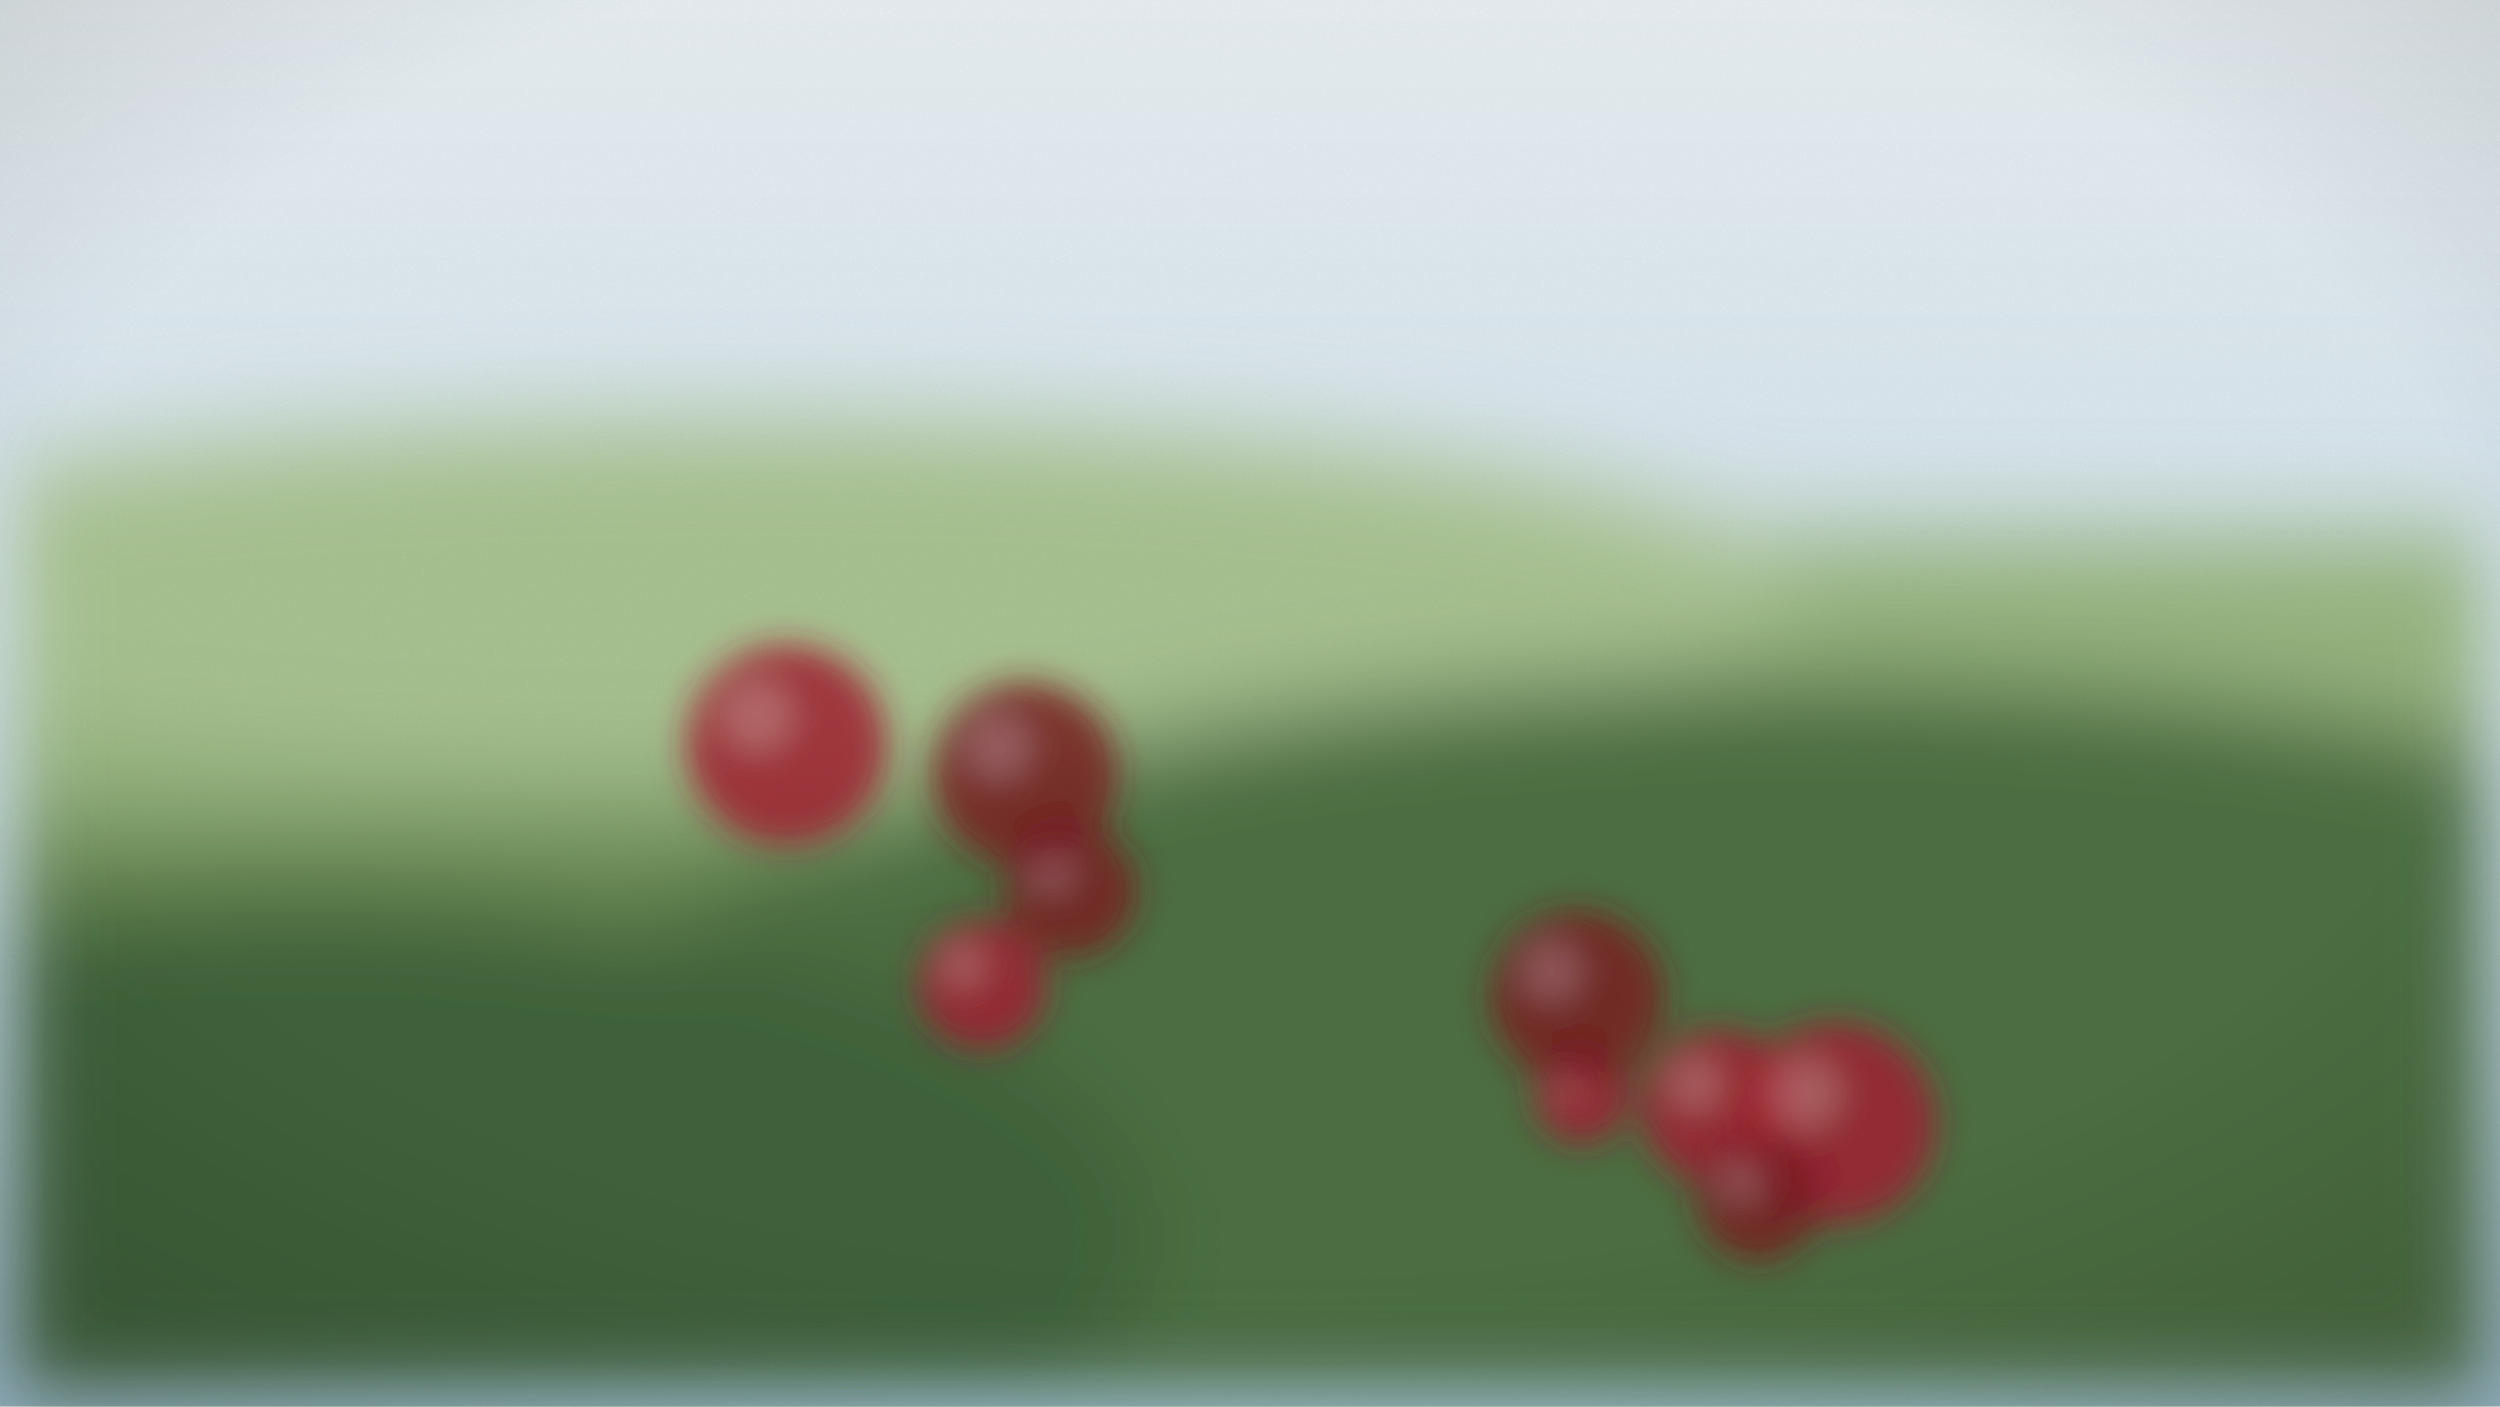
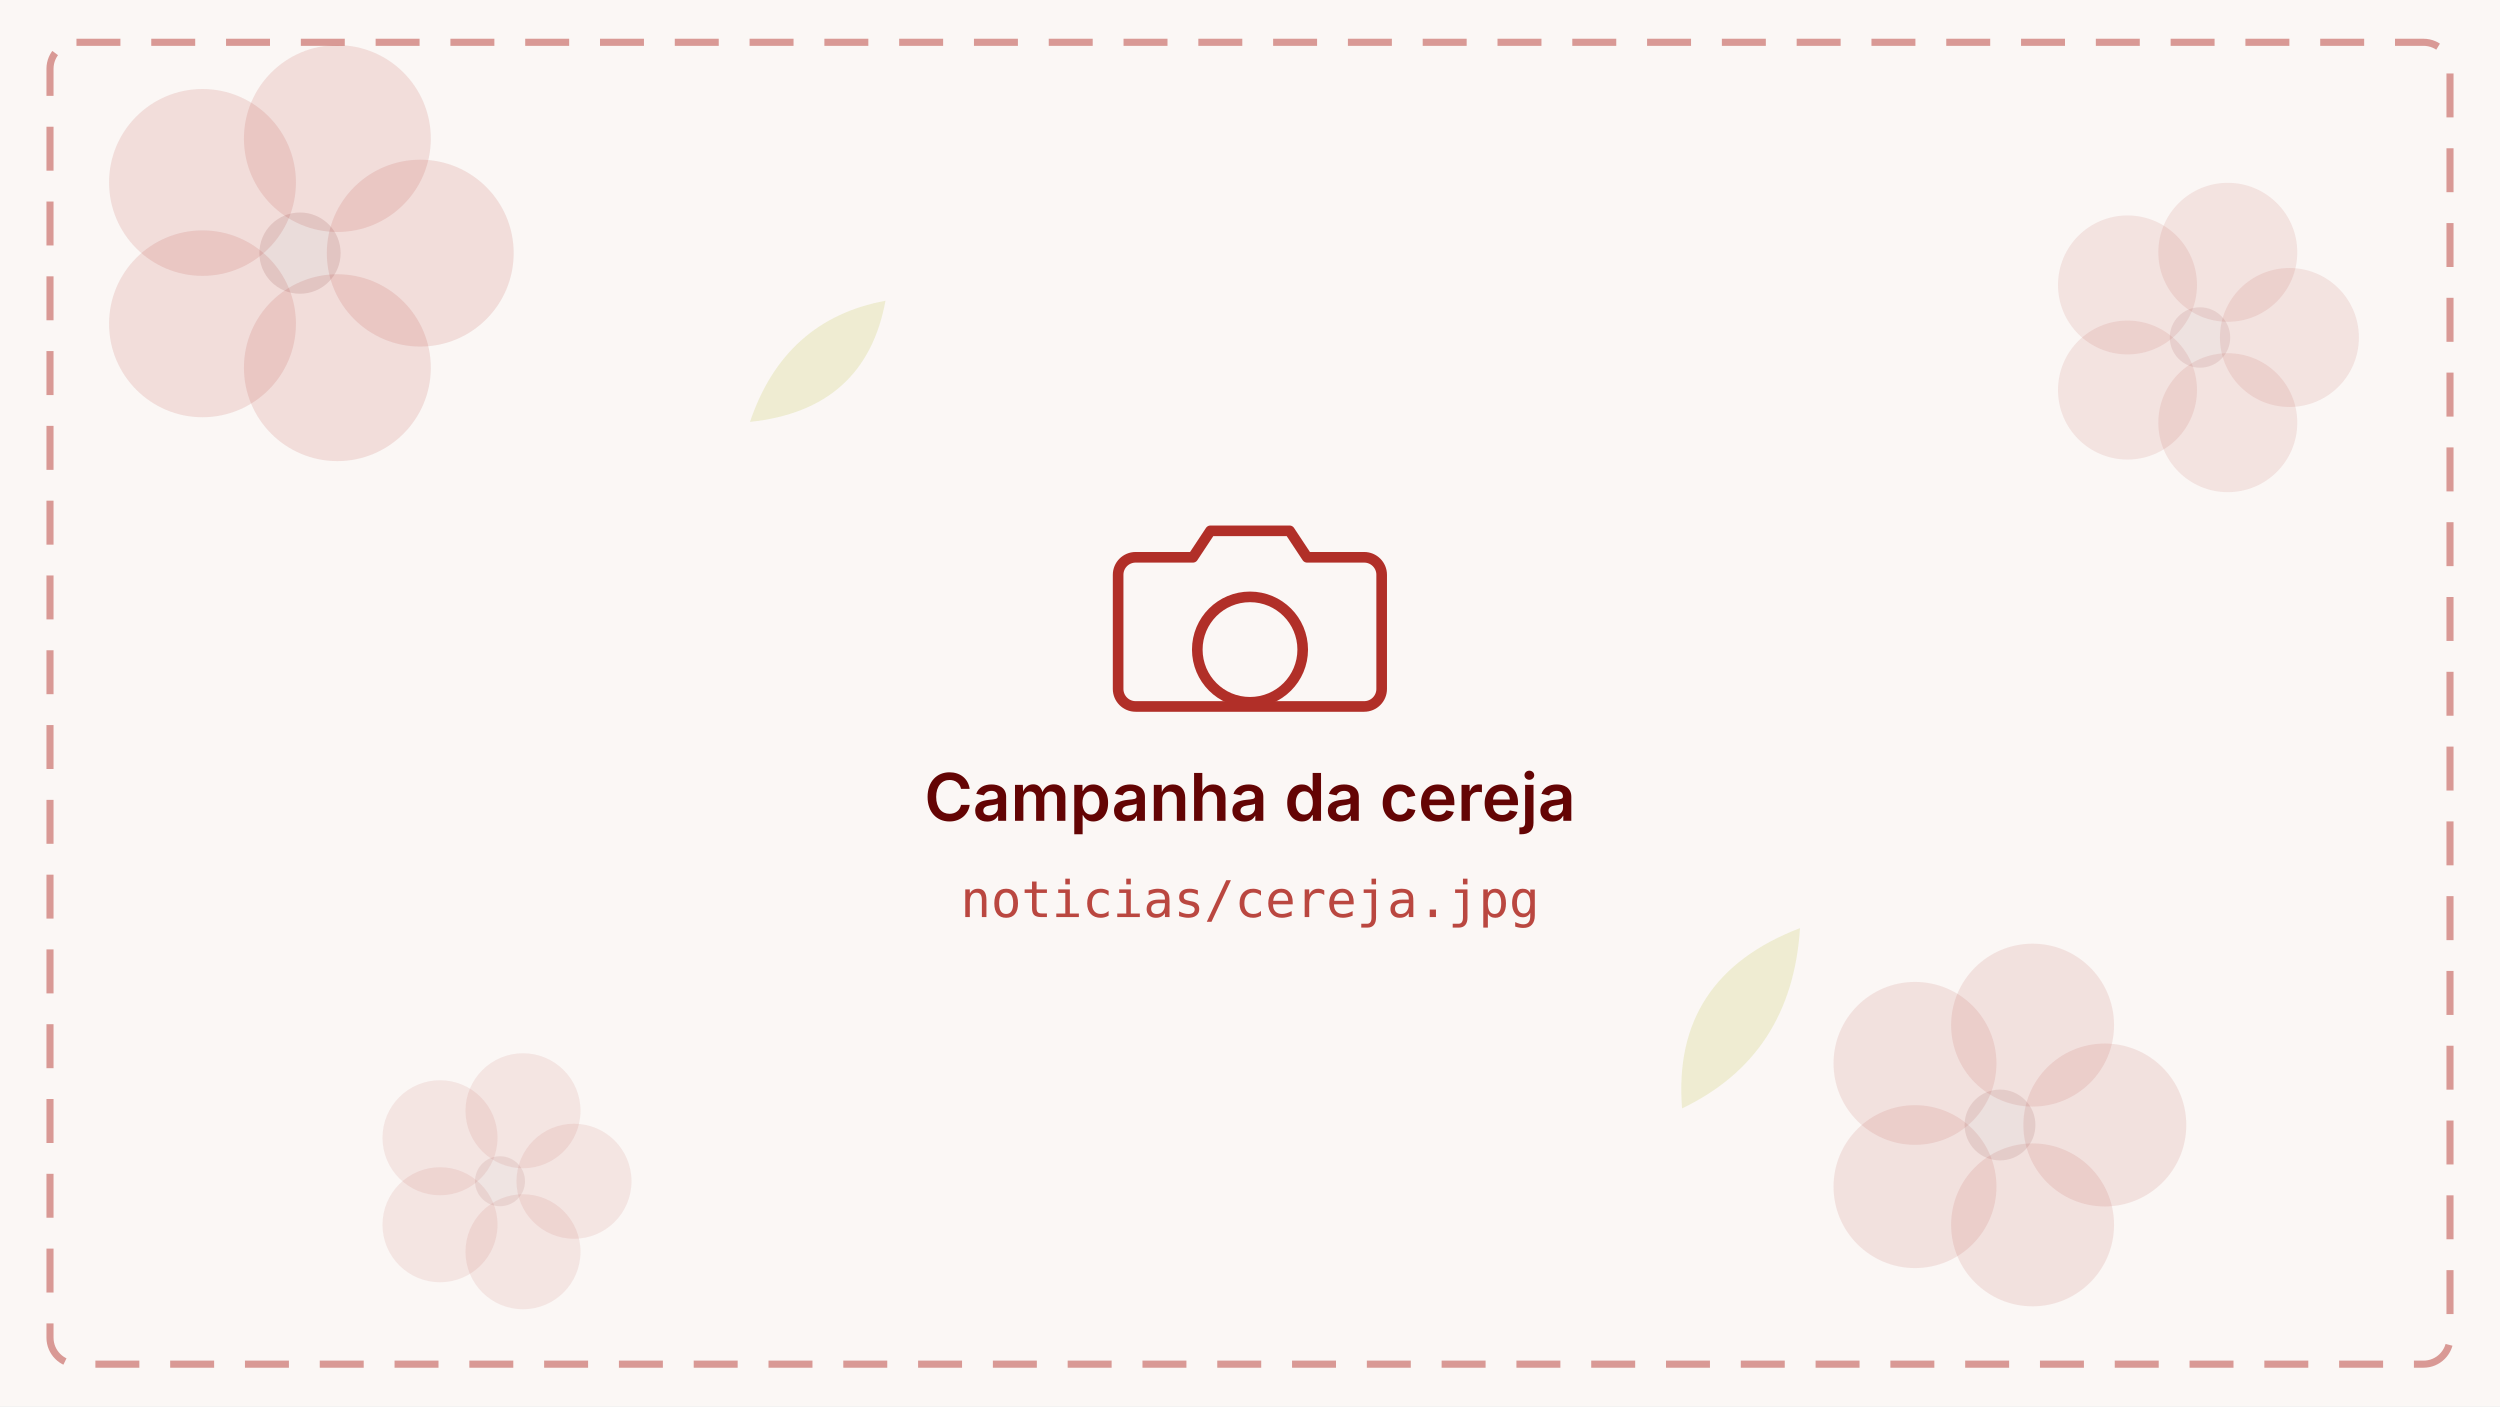
<svg xmlns="http://www.w3.org/2000/svg" viewBox="0 0 1200 675" width="1200" height="675" role="img">
-   <defs>
-     <linearGradient id="ceu" x1="0" y1="0" x2="0" y2="1">
-       <stop offset="0%" stop-color="#EFF6FA" />
-       <stop offset="55%" stop-color="#D5E8F4" />
-       <stop offset="100%" stop-color="#B4D6EC" />
-     </linearGradient>
-     <radialGradient id="vinheta" cx="50%" cy="42%" r="78%">
-       <stop offset="62%" stop-color="#000" stop-opacity="0" />
-       <stop offset="100%" stop-color="#000" stop-opacity="0.16" />
-     </radialGradient>
-     <filter id="desfoque" x="-25%" y="-25%" width="150%" height="150%">
-       <feGaussianBlur stdDeviation="23" />
-     </filter>
-     <filter id="medio" x="-30%" y="-30%" width="160%" height="160%">
-       <feGaussianBlur stdDeviation="8.8" />
-     </filter>
-     <filter id="suave" x="-40%" y="-40%" width="180%" height="180%">
-       <feGaussianBlur stdDeviation="8.2" />
-     </filter>
-     <filter id="grao">
-       <feTurbulence type="fractalNoise" baseFrequency="0.9" numOctaves="2" stitchTiles="stitch" />
-       <feColorMatrix type="matrix" values="0 0 0 0 0  0 0 0 0 0  0 0 0 0 0  0.7 0.7 0.7 0 0" />
-     </filter>
-   </defs>
-   <rect width="1200" height="675" fill="url(#ceu)" />
-   <g filter="url(#desfoque)">
-     <rect x="-120" y="256.5" width="1440" height="506.3" fill="#9DBB84" opacity="1" />
-     <ellipse cx="360" cy="283.5" rx="504" ry="81" fill="#AFC996" opacity="1" />
-     <rect x="-120" y="391.5" width="1440" height="371.3" fill="#6E9159" opacity="1" />
-     <ellipse cx="864" cy="526.5" rx="600" ry="202.5" fill="#4F7345" opacity="1" />
-     <ellipse cx="144" cy="594" rx="408" ry="162" fill="#42663C" opacity="1" />
+   <rect width="1200" height="675" fill="#FBF7F5" />
+   <g>
+     <g transform="translate(144 121.5) scale(3.9)">
+       <circle cx="14.8" cy="0" r="11.5" fill="#B43C34" opacity="0.14" />
+       <circle cx="4.6" cy="14.1" r="11.5" fill="#B43C34" opacity="0.14" />
+       <circle cx="-12" cy="8.7" r="11.5" fill="#B43C34" opacity="0.14" />
+       <circle cx="-12" cy="-8.7" r="11.5" fill="#B43C34" opacity="0.14" />
+       <circle cx="4.6" cy="-14.1" r="11.5" fill="#B43C34" opacity="0.14" />
+       <circle r="5" fill="#640404" opacity="0.112" />
+     </g>
+     <g transform="translate(1056 162) scale(2.9)">
+       <circle cx="14.8" cy="0" r="11.5" fill="#B43C34" opacity="0.11" />
+       <circle cx="4.6" cy="14.1" r="11.5" fill="#B43C34" opacity="0.11" />
+       <circle cx="-12" cy="8.7" r="11.5" fill="#B43C34" opacity="0.11" />
+       <circle cx="-12" cy="-8.7" r="11.5" fill="#B43C34" opacity="0.11" />
+       <circle cx="4.6" cy="-14.1" r="11.5" fill="#B43C34" opacity="0.11" />
+       <circle r="5" fill="#640404" opacity="0.088" />
+     </g>
+     <g transform="translate(240 567) scale(2.4)">
+       <circle cx="14.8" cy="0" r="11.5" fill="#B43C34" opacity="0.1" />
+       <circle cx="4.6" cy="14.1" r="11.5" fill="#B43C34" opacity="0.1" />
+       <circle cx="-12" cy="8.7" r="11.5" fill="#B43C34" opacity="0.1" />
+       <circle cx="-12" cy="-8.7" r="11.5" fill="#B43C34" opacity="0.1" />
+       <circle cx="4.6" cy="-14.1" r="11.5" fill="#B43C34" opacity="0.1" />
+       <circle r="5" fill="#640404" opacity="0.08" />
+     </g>
+     <g transform="translate(960 540) scale(3.4)">
+       <circle cx="14.8" cy="0" r="11.5" fill="#B43C34" opacity="0.12" />
+       <circle cx="4.6" cy="14.1" r="11.5" fill="#B43C34" opacity="0.12" />
+       <circle cx="-12" cy="8.7" r="11.5" fill="#B43C34" opacity="0.12" />
+       <circle cx="-12" cy="-8.7" r="11.5" fill="#B43C34" opacity="0.12" />
+       <circle cx="4.6" cy="-14.1" r="11.5" fill="#B43C34" opacity="0.12" />
+       <circle r="5" fill="#640404" opacity="0.096" />
+     </g>
+     <path transform="translate(360 202.5) rotate(-20) scale(2.7)" d="M0 0q12-15 30-12q-10 17-30 12Z" fill="#A9B416" opacity="0.16" />
+     <path transform="translate(864 445.5) rotate(145) scale(3.2)" d="M0 0q12-15 30-12q-10 17-30 12Z" fill="#A9B416" opacity="0.16" />
  </g>
-   <g filter="url(#suave)">
-     <circle cx="514" cy="427.5" r="31.4" fill="#7E1B24" opacity="0.85" />
-     <circle cx="504.6" cy="418.1" r="11" fill="#FFFFFF" opacity="0.24" />
-     <circle cx="825.1" cy="531.5" r="37.4" fill="#A62531" opacity="0.85" />
-     <circle cx="813.8" cy="520.3" r="13.1" fill="#FFFFFF" opacity="0.24" />
-     <circle cx="759.4" cy="526.3" r="22.7" fill="#A62531" opacity="0.85" />
-     <circle cx="752.6" cy="519.5" r="7.9" fill="#FFFFFF" opacity="0.24" />
-     <circle cx="377.6" cy="357.6" r="48" fill="#A62531" opacity="0.85" />
-     <circle cx="363.2" cy="343.2" r="16.8" fill="#FFFFFF" opacity="0.24" />
-     <circle cx="471.4" cy="472.7" r="30.9" fill="#A62531" opacity="0.85" />
-     <circle cx="462.1" cy="463.4" r="10.8" fill="#FFFFFF" opacity="0.24" />
-     <circle cx="881" cy="539.1" r="48.2" fill="#A62531" opacity="0.85" />
-     <circle cx="866.6" cy="524.7" r="16.9" fill="#FFFFFF" opacity="0.24" />
-     <circle cx="492.2" cy="371.7" r="44.1" fill="#7E1B24" opacity="0.85" />
-     <circle cx="479" cy="358.5" r="15.4" fill="#FFFFFF" opacity="0.24" />
-     <circle cx="844" cy="575.5" r="29.5" fill="#7E1B24" opacity="0.85" />
-     <circle cx="835.1" cy="566.7" r="10.3" fill="#FFFFFF" opacity="0.24" />
-     <circle cx="757.2" cy="478.6" r="41.4" fill="#7E1B24" opacity="0.85" />
-     <circle cx="744.8" cy="466.2" r="14.5" fill="#FFFFFF" opacity="0.24" />
+   <rect x="24" y="20.3" width="1152" height="634.5" rx="12.7" fill="none" stroke="#A40C04" stroke-width="3.4" stroke-dasharray="21.1 14.8" opacity="0.4" />
+   <g transform="translate(600 297)" fill="none" stroke="#A40C04" stroke-width="5.1" stroke-linejoin="round" stroke-linecap="round" opacity="0.85">
+     <path d="M-54.8 -29.5h27.4l8.4 -12.7h38l8.4 12.7h27.4a8.4 8.4 0 0 1 8.4 8.4v54.8a8.4 8.4 0 0 1 -8.4 8.4h-109.7a8.4 8.4 0 0 1 -8.4 -8.4v-54.8a8.4 8.4 0 0 1 8.4 -8.4Z" />
+     <circle cx="0" cy="14.8" r="25.3" />
  </g>
-   <rect width="1200" height="675" fill="url(#vinheta)" />
-   <rect width="1200" height="675" filter="url(#grao)" opacity="0.055" />
+   <text x="600" y="394" text-anchor="middle" font-family="Inter, system-ui, sans-serif" font-size="31.6" font-weight="600" fill="#640404">Campanha da cereja</text>
+   <text x="600" y="440.2" text-anchor="middle" font-family="ui-monospace, SFMono-Regular, Menlo, monospace" font-size="24.3" fill="#A40C04" opacity="0.75">noticias/cereja.jpg</text>
</svg>
